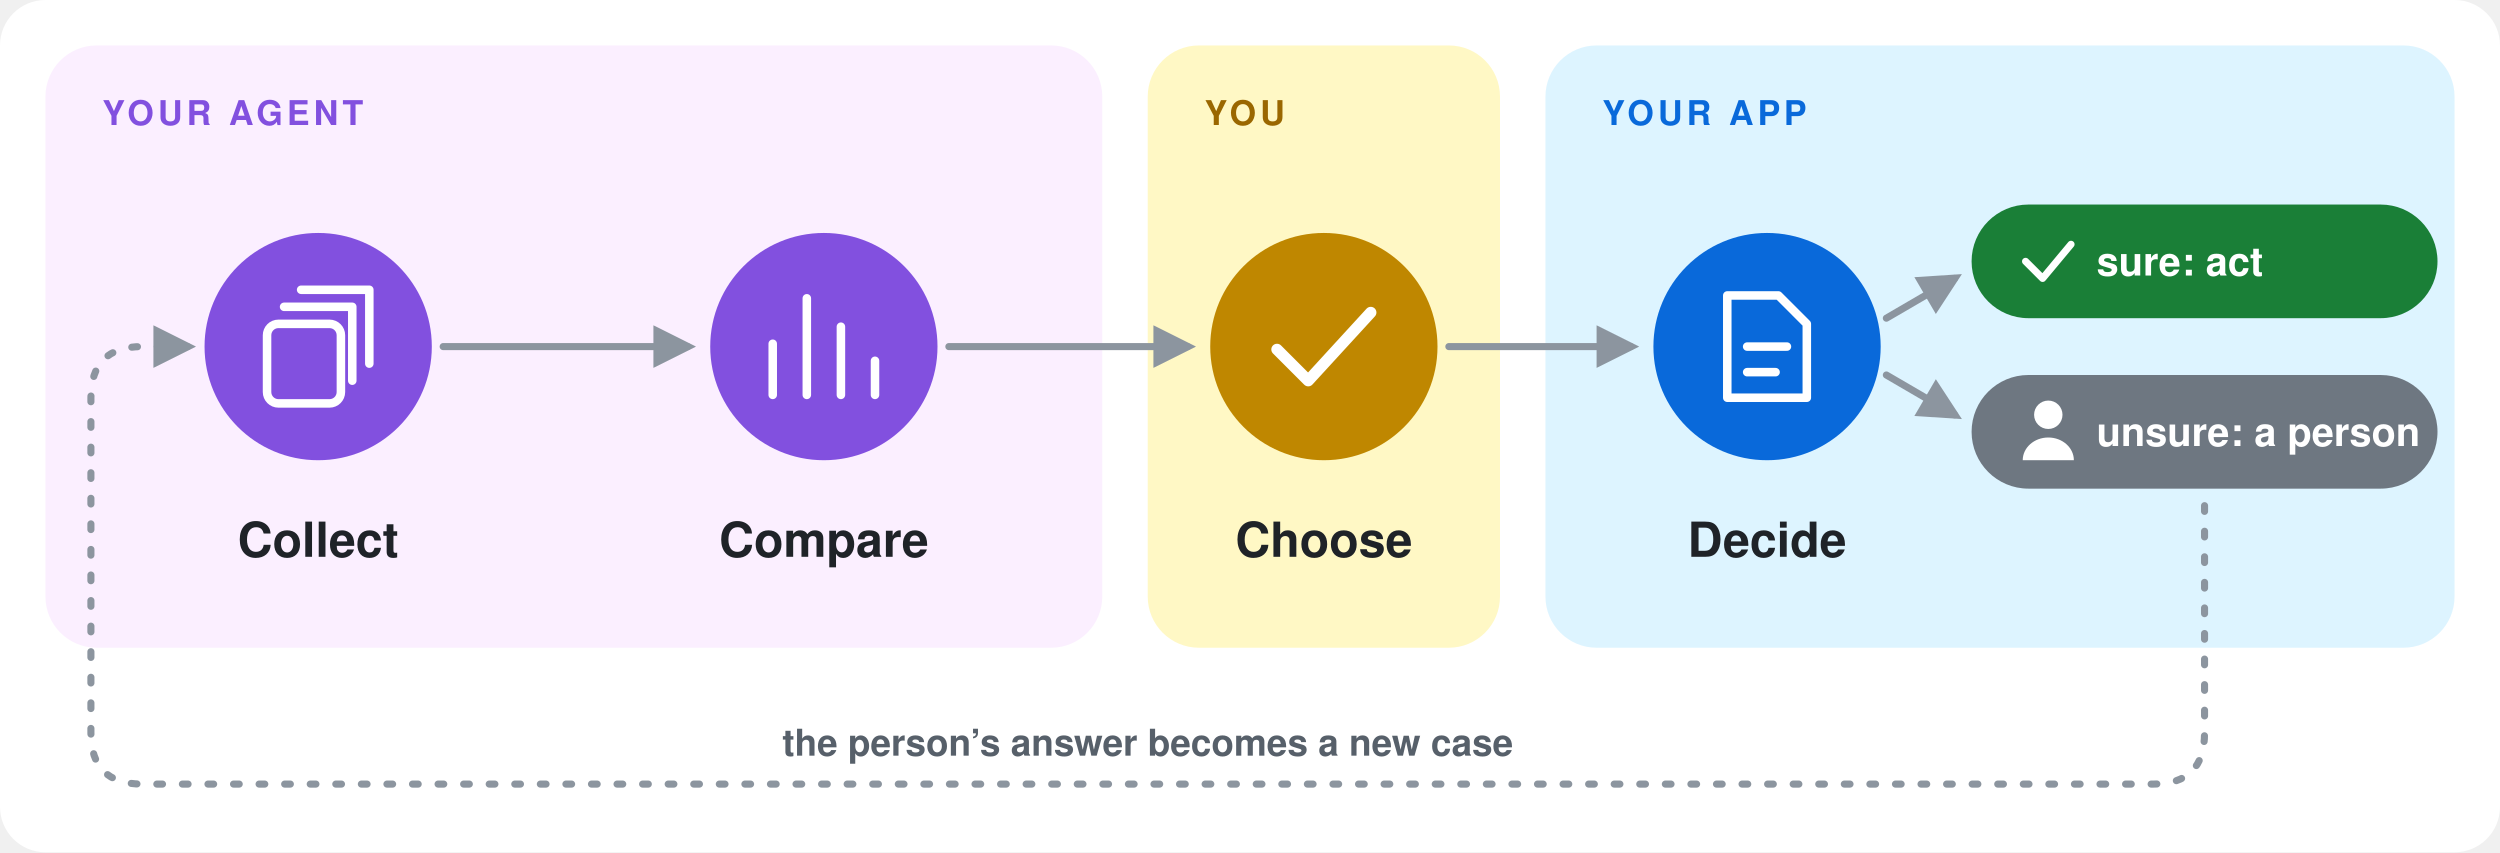
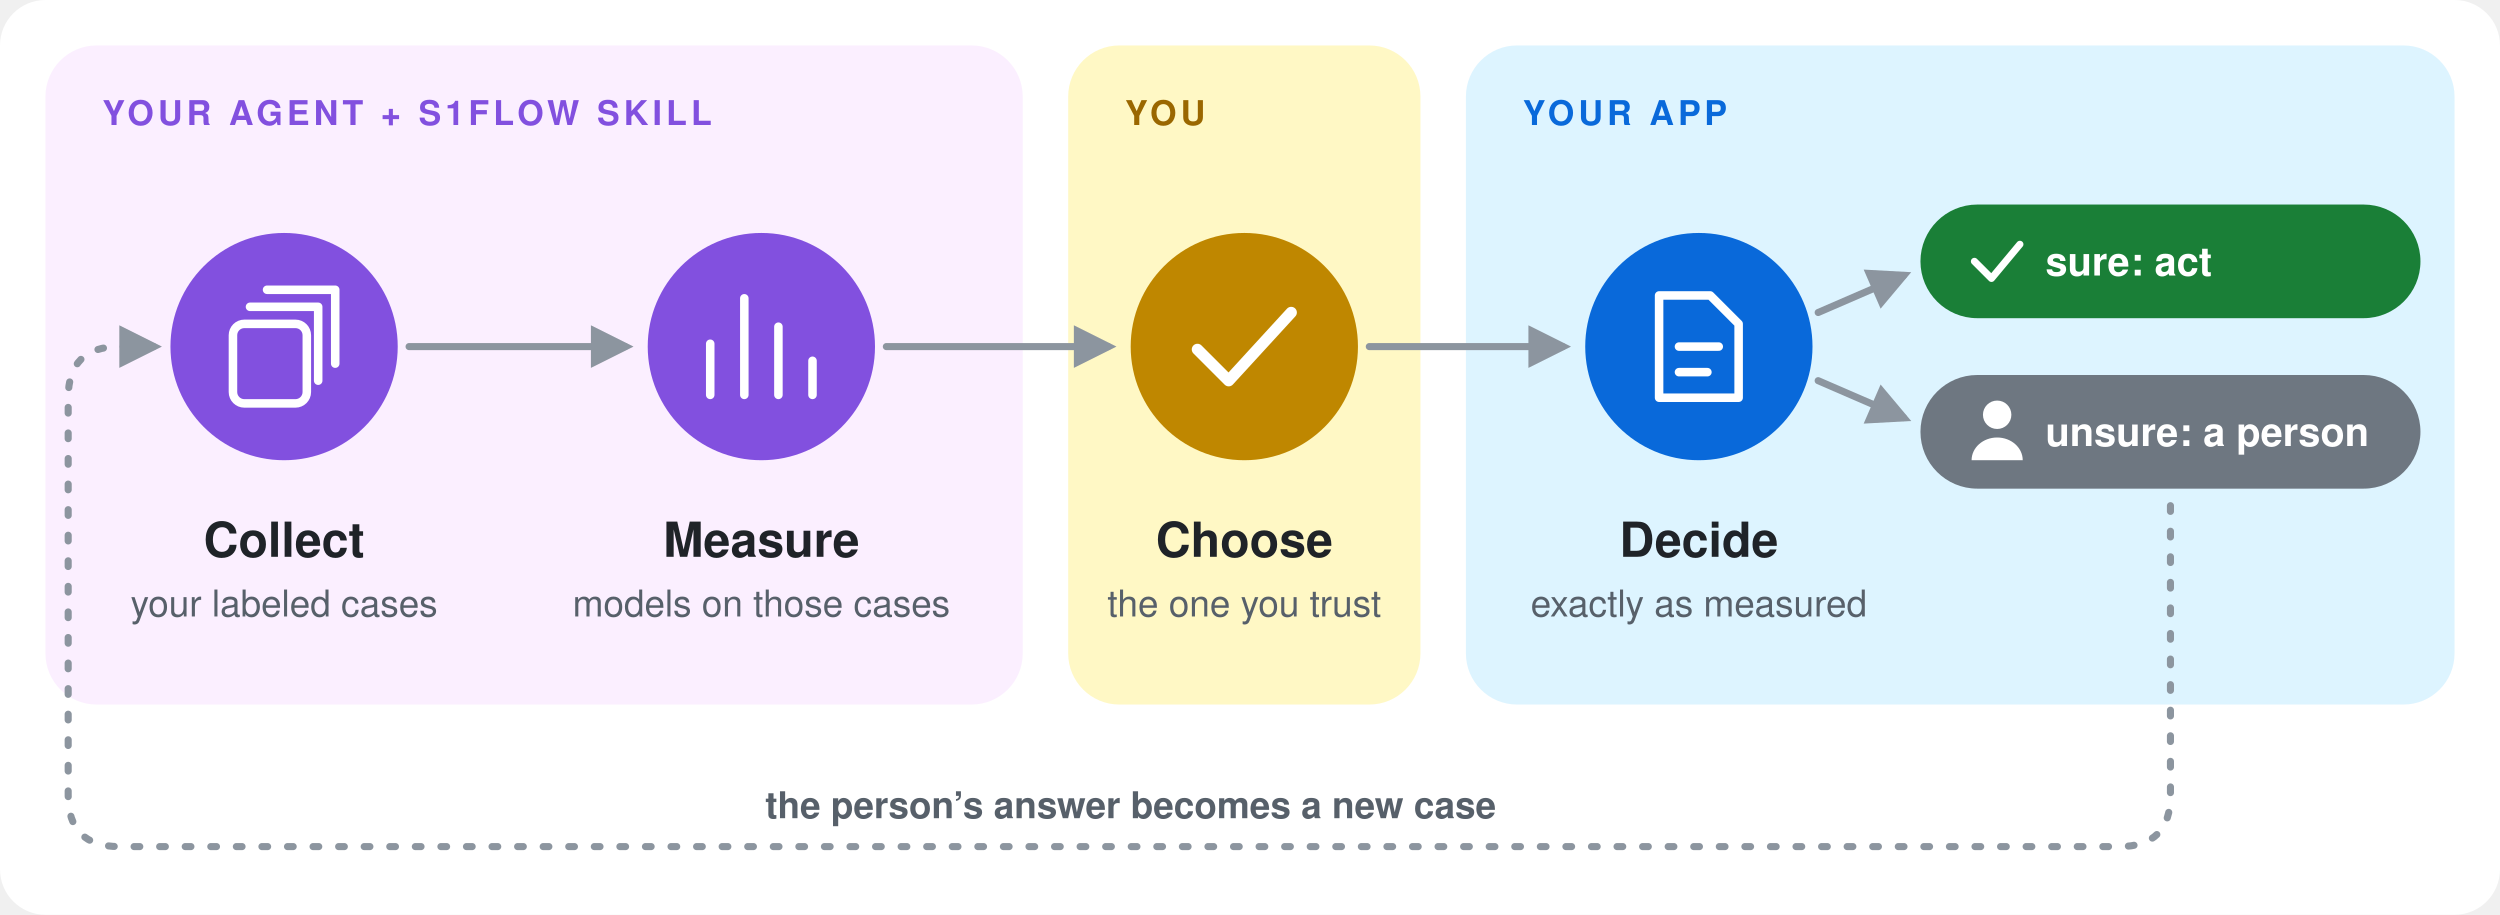
- <svg xmlns="http://www.w3.org/2000/svg" viewBox="0 0 880 300" width="880" height="300" role="img" aria-labelledby="t d">
+ <svg xmlns="http://www.w3.org/2000/svg" viewBox="0 0 880 322" width="880" height="322" role="img" aria-labelledby="t d">
  <defs>
    <marker id="a" viewBox="0 0 10 10" refX="8" refY="5" markerWidth="6" markerHeight="6" orient="auto-start-reverse">
      <path d="M0 0L10 5L0 10z" class="ah" />
    </marker>
    <style>
      text { font-family: -apple-system, BlinkMacSystemFont, "Segoe UI", Helvetica, Arial, sans-serif; }
      .bg { fill: #ffffff; }
      .tag { font-size: 12px; font-weight: 700; letter-spacing: .12em; }
      .lbl { font-size: 17px; font-weight: 650; fill: #1f2328; text-anchor: middle; }
+       .cap { font-size: 13px; font-weight: 500; fill: #57606a; text-anchor: middle; }
      .pill { font-size: 14px; font-weight: 650; fill: #ffffff; }
      .loop { font-size: 13px; font-weight: 600; fill: #57606a; text-anchor: middle; }
      .ic { fill: none; stroke: #ffffff; stroke-width: 3; stroke-linecap: round; stroke-linejoin: round; }
      .icf { fill: #ffffff; }
      .ln { fill: none; stroke: #8c959f; stroke-width: 2.5; stroke-linecap: round; marker-end: url(#a); }
      .ah { fill: #8c959f; }
      .lp { fill: none; stroke: #8c959f; stroke-width: 2.5; stroke-dasharray: 2 7; stroke-linecap: round; marker-end: url(#a); }
      .za { fill: #fbefff; } .ca { fill: #8250df; } .ta { fill: #8250df; }
      .zb { fill: #fff8c5; } .cb { fill: #bf8700; } .tb { fill: #9a6700; }
      .zc { fill: #ddf4ff; } .cc { fill: #0969da; } .tc { fill: #0969da; }
      .ok { fill: #1a7f37; } .ask { fill: #6e7781; }
      @media all {
        .bg { fill: #0d1117; }
        .lbl { fill: #e6edf3; }
-         .loop { fill: #9198a1; }
+         .cap, .loop { fill: #9198a1; }
        .za { fill: #271a3d; } .ta { fill: #bc8cff; }
        .zb { fill: #2e2509; } .tb { fill: #d29922; }
        .zc { fill: #0c2541; } .tc { fill: #58a6ff; }
        .ln, .lp { stroke: #6e7681; } .ah { fill: #6e7681; }
        .ask { fill: #57606a; }
      }
    </style>
  </defs>
-   <rect class="bg" width="880" height="300" rx="16" />
-   <rect class="za" x="16" y="16" width="372" height="212" rx="18" />
-   <rect class="zb" x="404" y="16" width="124" height="212" rx="18" />
-   <rect class="zc" x="544" y="16" width="320" height="212" rx="18" />
-   <text class="tag ta" x="36" y="44">YOUR AGENT</text>
-   <text class="tag tb" x="424" y="44">YOU</text>
-   <text class="tag tc" x="564" y="44">YOUR APP</text>
-   <circle class="ca" cx="112" cy="122" r="40" />
-   <rect class="ic" x="94" y="114" width="26" height="28" rx="4" />
-   <path class="ic" d="M100 108H124V134" />
-   <path class="ic" d="M106 102H130V128" />
-   <text class="lbl" x="112" y="196">Collect</text>
-   <circle class="ca" cx="290" cy="122" r="40" />
-   <path class="ic" d="M272 139V121M284 139V105M296 139V115M308 139V127" />
-   <text class="lbl" x="290" y="196">Compare</text>
-   <circle class="cb" cx="466" cy="122" r="40" />
-   <path class="ic" d="M449.5 123L460.5 134L482.5 110" style="stroke-width:4" />
-   <text class="lbl" x="466" y="196">Choose</text>
-   <circle class="cc" cx="622" cy="122" r="40" />
-   <path class="ic" d="M608 104H626L636 114V140H608Z" />
-   <path class="ic" d="M615 122H629M615 131H625" />
-   <text class="lbl" x="622" y="196">Decide</text>
-   <rect class="ok" x="694" y="72" width="164" height="40" rx="20" />
-   <path class="ic" d="M713 92L719 98L729 86" style="stroke-width:2.5" />
-   <text class="pill" x="738" y="97">sure: act</text>
-   <rect class="ask" x="694" y="132" width="164" height="40" rx="20" />
-   <circle class="icf" cx="721" cy="146" r="5" />
-   <path class="icf" d="M712 162a9 8 0 0 1 18 0z" />
-   <text class="pill" x="738" y="157">unsure: a person</text>
-   <path class="ln" d="M156 122H242" />
-   <path class="ln" d="M334 122H418" />
-   <path class="ln" d="M510 122H574" />
-   <path class="ln" d="M664 112L688 98" />
-   <path class="ln" d="M664 132L688 146" />
-   <path class="lp" d="M776 178V258Q776 276 758 276H50Q32 276 32 258V140Q32 122 50 122H66" />
-   <text class="loop" x="404" y="266">the person’s answer becomes a new case</text>
+   <rect class="bg" width="880" height="322" rx="16" />
+   <rect class="za" x="16" y="16" width="344" height="232" rx="18" />
+   <text class="tag ta" x="36" y="44">YOUR AGENT + S1FLOW SKILL</text>
+   <rect class="zb" x="376" y="16" width="124" height="232" rx="18" />
+   <text class="tag tb" x="396" y="44">YOU</text>
+   <rect class="zc" x="516" y="16" width="348" height="232" rx="18" />
+   <text class="tag tc" x="536" y="44">YOUR APP</text>
+   <circle class="ca" cx="100" cy="122" r="40" />
+   <rect class="ic" x="82" y="114" width="26" height="28" rx="4" />
+   <path class="ic" d="M88 108H112V134" />
+   <path class="ic" d="M94 102H118V128" />
+   <text class="lbl" x="100" y="196">Collect</text>
+   <text class="cap" x="100" y="217">your labeled cases</text>
+   <circle class="ca" cx="268" cy="122" r="40" />
+   <path class="ic" d="M250 139V121M262 139V105M274 139V115M286 139V127" />
+   <text class="lbl" x="268" y="196">Measure</text>
+   <text class="cap" x="268" y="217">models on those cases</text>
+   <circle class="cb" cx="438" cy="122" r="40" />
+   <path class="ic" d="M421.5 123L432.5 134L454.5 110" style="stroke-width:4" />
+   <text class="lbl" x="438" y="196">Choose</text>
+   <text class="cap" x="438" y="217">the one you trust</text>
+   <circle class="cc" cx="598" cy="122" r="40" />
+   <path class="ic" d="M584 104H602L612 114V140H584Z" />
+   <path class="ic" d="M591 122H605M591 131H601" />
+   <text class="lbl" x="598" y="196">Decide</text>
+   <text class="cap" x="598" y="217">exactly as measured</text>
+   <rect class="ok" x="676" y="72" width="176" height="40" rx="20" />
+   <path class="ic" d="M695 92L701 98L711 86" style="stroke-width:2.5" />
+   <text class="pill" x="720" y="97">sure: act</text>
+   <rect class="ask" x="676" y="132" width="176" height="40" rx="20" />
+   <circle class="icf" cx="703" cy="146" r="5" />
+   <path class="icf" d="M694 162a9 8 0 0 1 18 0z" />
+   <text class="pill" x="720" y="157">unsure: a person</text>
+   <path class="ln" d="M144 122H220" />
+   <path class="ln" d="M312 122H390" />
+   <path class="ln" d="M482 122H550" />
+   <path class="ln" d="M640 110L670 97" />
+   <path class="ln" d="M640 134L670 147" />
+   <path class="lp" d="M764 178V280Q764 298 746 298H42Q24 298 24 280V140Q24 122 42 122H54" />
+   <text class="loop" x="398" y="288">the person’s answer becomes a new case</text>
</svg>
